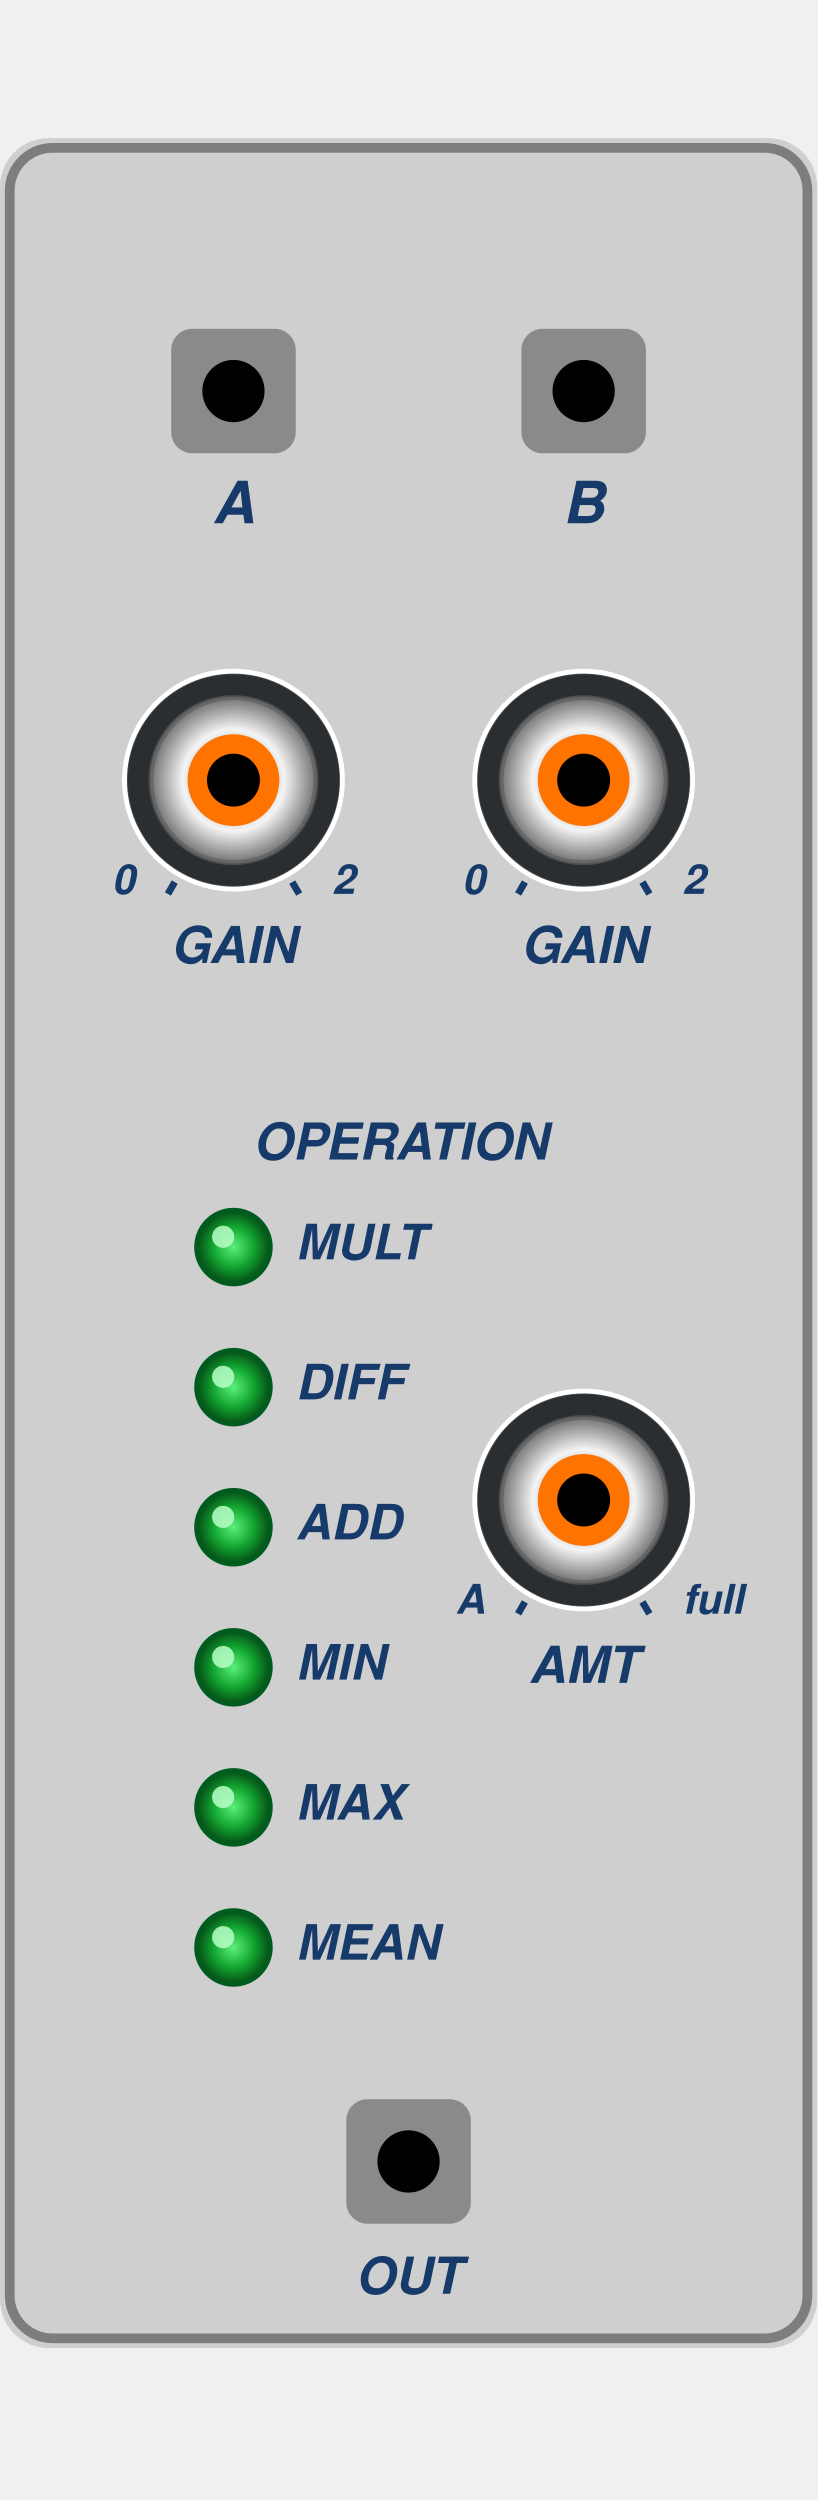
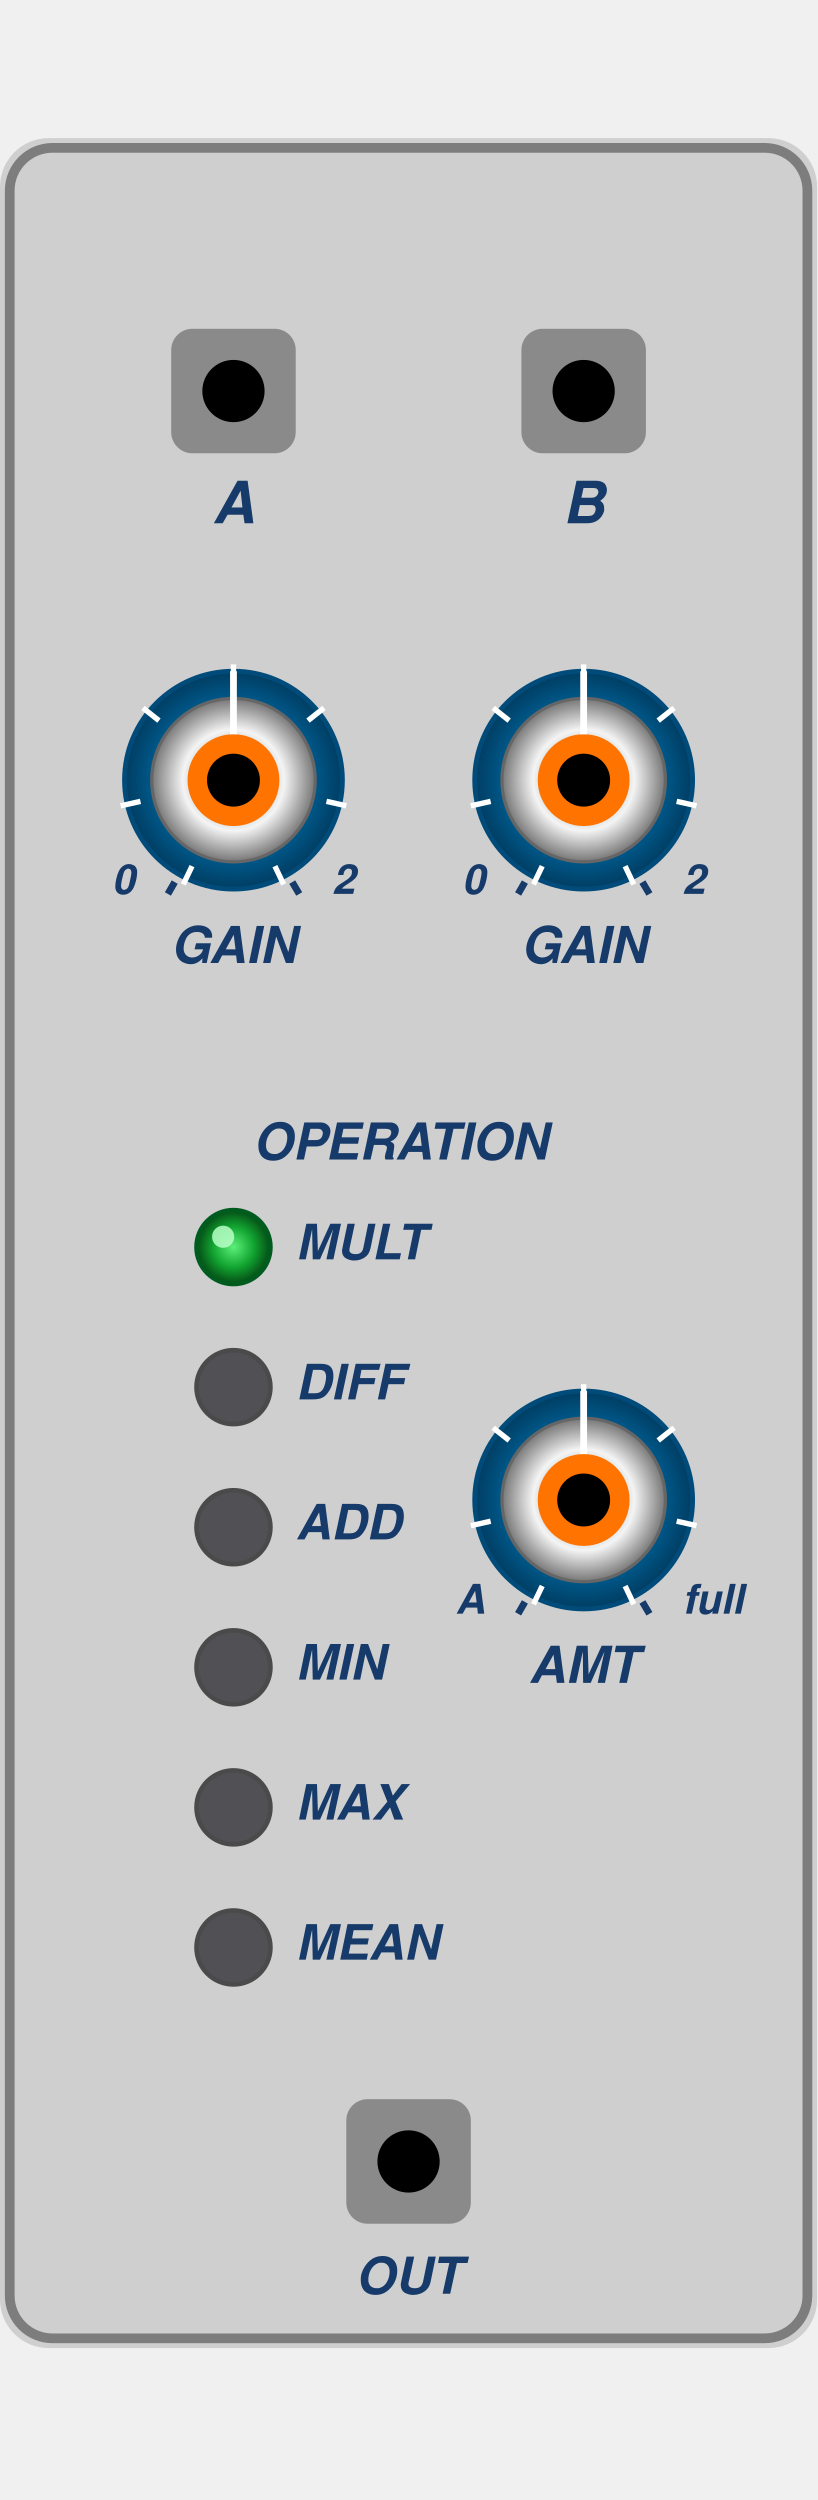
<svg xmlns="http://www.w3.org/2000/svg" width="42mm" height="128.5mm" viewBox="3.9 0 42 128.5" font-family="Arial Narrow, Helvetica, Arial, sans-serif">
  <defs>
+     <linearGradient id="metalStripV" x1="0" y1="0" x2="1" y2="0">
+       <stop offset="0" stop-color="#f8f8f8" />
+       <stop offset="0.45" stop-color="#d8dbdd" />
+       <stop offset="0.7" stop-color="#f4f4f4" />
+       <stop offset="1" stop-color="#9a9a9a" />
+     </linearGradient>
+     <linearGradient id="metalStripH" x1="0" y1="0" x2="0" y2="1">
+       <stop offset="0" stop-color="#f8f8f8" />
+       <stop offset="0.45" stop-color="#d8dbdd" />
+       <stop offset="0.7" stop-color="#f4f4f4" />
+       <stop offset="1" stop-color="#9a9a9a" />
+     </linearGradient>
+     <radialGradient id="metalDisc">
+       <stop offset="0" stop-color="#f8f8f8" />
+       <stop offset="0.45" stop-color="#d8dbdd" />
+       <stop offset="0.7" stop-color="#f4f4f4" />
+       <stop offset="1" stop-color="#9a9a9a" />
+     </radialGradient>
    <radialGradient id="blueRing">
      <stop offset="0" stop-color="#1688cc" />
      <stop offset="0.55" stop-color="#006da8" />
      <stop offset="1" stop-color="#003d62" />
    </radialGradient>
    <radialGradient id="blueDial">
      <stop offset="0" stop-color="#1d79b7" />
      <stop offset="0.6" stop-color="#00639a" />
      <stop offset="1" stop-color="#00456e" />
    </radialGradient>
    <radialGradient id="knobCap">
      <stop offset="0" stop-color="#f8f8f8" />
      <stop offset="0.4" stop-color="#bfc3c5" />
      <stop offset="0.62" stop-color="#f4f4f4" />
      <stop offset="1" stop-color="#777777" />
    </radialGradient>
    <radialGradient id="redLed">
      <stop offset="0" stop-color="#ff4a4a" />
      <stop offset="0.55" stop-color="#d00000" />
      <stop offset="1" stop-color="#650000" />
    </radialGradient>
    <radialGradient id="greenLed">
      <stop offset="0" stop-color="#5cf07a" />
      <stop offset="0.55" stop-color="#12a531" />
      <stop offset="1" stop-color="#054d15" />
    </radialGradient>
    <radialGradient id="orangeLed">
      <stop offset="0" stop-color="#ffbf5c" />
      <stop offset="0.55" stop-color="#ef7d00" />
      <stop offset="1" stop-color="#7a3a00" />
    </radialGradient>
  </defs>
  <g transform="translate(3.9 7.0994)">
    <rect x="0" y="0" width="42" height="113.591" rx="2.5" fill="#cfcfcf" />
    <rect x="0.5" y="0.5" width="41" height="112.591" rx="2.2" fill="none" stroke="#7d7d7d" stroke-width="0.5" />
    <g data-wcoast-port="aIn" data-wcoast-cx="12" data-wcoast-cy="13">
      <rect x="8.80" y="9.80" width="6.40" height="6.40" rx="1.09" fill="#8a8a8a" data-wcoast-role="jackbody" />
      <circle cx="12" cy="13" r="1.6" fill="#000000" data-wcoast-role="jackhole" />
    </g>
    <text x="12" y="19.8" font-size="3.006" font-weight="700" font-style="italic" fill="#163a69" text-anchor="middle" font-family="Arial Narrow, Helvetica, Arial, sans-serif">A</text>
    <g data-wcoast-port="bIn" data-wcoast-cx="30" data-wcoast-cy="13">
      <rect x="26.80" y="9.80" width="6.40" height="6.40" rx="1.09" fill="#8a8a8a" data-wcoast-role="jackbody" />
      <circle cx="30" cy="13" r="1.6" fill="#000000" data-wcoast-role="jackhole" />
    </g>
    <text x="30" y="19.8" font-size="3.006" font-weight="700" font-style="italic" fill="#163a69" text-anchor="middle" font-family="Arial Narrow, Helvetica, Arial, sans-serif">B</text>
    <text x="6.925" y="38.846" font-size="2.106" font-weight="700" font-style="italic" fill="#163a69" text-anchor="end" font-family="Arial Narrow, Helvetica, Arial, sans-serif">0</text>
    <text x="17.075" y="38.846" font-size="2.106" font-weight="700" font-style="italic" fill="#163a69" text-anchor="start" font-family="Arial Narrow, Helvetica, Arial, sans-serif">2</text>
-     <g data-wcoast-param="gainA" data-wcoast-cx="12" data-wcoast-cy="33" data-wcoast-angle-min="-150" data-wcoast-angle-max="150" data-wcoast-port="gainACv" data-wcoast-depth="gainADepth" data-wcoast-av="off">
-       <circle cx="12" cy="33" r="5.6" fill="#4a4e52" stroke="#ffffff" stroke-width="0.25" data-wcoast-role="rim" />
-       <circle cx="12" cy="33" r="4.9" fill="none" stroke="#2b2e31" stroke-width="1.064" data-wcoast-role="gauge-track" />
+     <g data-wcoast-param="gainA" data-wcoast-cx="12" data-wcoast-cy="33" data-wcoast-angle-min="-150" data-wcoast-angle-max="150" data-wcoast-port="gainACv">
+       <circle cx="12" cy="33" r="5.6" fill="url(#blueRing)" stroke="#004b7a" stroke-width="0.247" />
      <circle cx="12" cy="33" r="4.2" fill="url(#knobCap)" stroke="#666666" stroke-width="0.165" />
      <line x1="8.98" y1="38.24" x2="8.63" y2="38.85" stroke="#163a69" stroke-width="0.355" />
      <line x1="15.02" y1="38.24" x2="15.38" y2="38.85" stroke="#163a69" stroke-width="0.355" />
      <circle cx="12" cy="33" r="2.36" fill="#ff7300" />
      <circle cx="12" cy="33" r="1.36" fill="#000000" data-wcoast-role="jackhole" />
-       <g data-wcoast-role="indicator" data-wcoast-cap="4.2">
-     </g>
+       <g data-wcoast-role="indicator">
+         <line x1="12.00" y1="27.05" x2="12.00" y2="28.10" stroke="#ffffff" stroke-width="0.278" />
+         <line x1="16.65" y1="29.29" x2="15.83" y2="29.94" stroke="#ffffff" stroke-width="0.278" />
+         <line x1="17.80" y1="34.32" x2="16.78" y2="34.09" stroke="#ffffff" stroke-width="0.278" />
+         <line x1="14.58" y1="38.36" x2="14.13" y2="37.42" stroke="#ffffff" stroke-width="0.278" />
+         <line x1="9.42" y1="38.36" x2="9.87" y2="37.42" stroke="#ffffff" stroke-width="0.278" />
+         <line x1="6.20" y1="34.32" x2="7.22" y2="34.09" stroke="#ffffff" stroke-width="0.278" />
+         <line x1="7.35" y1="29.29" x2="8.17" y2="29.94" stroke="#ffffff" stroke-width="0.278" />
+         <line x1="12" y1="30.64" x2="12" y2="27.40" stroke="#ffffff" stroke-width="0.348" />
+       </g>
    </g>
    <text x="12" y="42.4" font-size="2.606" font-weight="700" font-style="italic" fill="#163a69" text-anchor="middle" font-family="Arial Narrow, Helvetica, Arial, sans-serif">GAIN</text>
    <text x="24.925" y="38.846" font-size="2.106" font-weight="700" font-style="italic" fill="#163a69" text-anchor="end" font-family="Arial Narrow, Helvetica, Arial, sans-serif">0</text>
    <text x="35.075" y="38.846" font-size="2.106" font-weight="700" font-style="italic" fill="#163a69" text-anchor="start" font-family="Arial Narrow, Helvetica, Arial, sans-serif">2</text>
-     <g data-wcoast-param="gainB" data-wcoast-cx="30" data-wcoast-cy="33" data-wcoast-angle-min="-150" data-wcoast-angle-max="150" data-wcoast-port="gainBCv" data-wcoast-depth="gainBDepth" data-wcoast-av="off">
-       <circle cx="30" cy="33" r="5.6" fill="#4a4e52" stroke="#ffffff" stroke-width="0.25" data-wcoast-role="rim" />
-       <circle cx="30" cy="33" r="4.9" fill="none" stroke="#2b2e31" stroke-width="1.064" data-wcoast-role="gauge-track" />
+     <g data-wcoast-param="gainB" data-wcoast-cx="30" data-wcoast-cy="33" data-wcoast-angle-min="-150" data-wcoast-angle-max="150" data-wcoast-port="gainBCv">
+       <circle cx="30" cy="33" r="5.6" fill="url(#blueRing)" stroke="#004b7a" stroke-width="0.247" />
      <circle cx="30" cy="33" r="4.2" fill="url(#knobCap)" stroke="#666666" stroke-width="0.165" />
      <line x1="26.98" y1="38.24" x2="26.63" y2="38.85" stroke="#163a69" stroke-width="0.355" />
      <line x1="33.02" y1="38.24" x2="33.38" y2="38.85" stroke="#163a69" stroke-width="0.355" />
      <circle cx="30" cy="33" r="2.36" fill="#ff7300" />
      <circle cx="30" cy="33" r="1.36" fill="#000000" data-wcoast-role="jackhole" />
-       <g data-wcoast-role="indicator" data-wcoast-cap="4.2">
-     </g>
+       <g data-wcoast-role="indicator">
+         <line x1="30.00" y1="27.05" x2="30.00" y2="28.10" stroke="#ffffff" stroke-width="0.278" />
+         <line x1="34.65" y1="29.29" x2="33.83" y2="29.94" stroke="#ffffff" stroke-width="0.278" />
+         <line x1="35.80" y1="34.32" x2="34.78" y2="34.09" stroke="#ffffff" stroke-width="0.278" />
+         <line x1="32.58" y1="38.36" x2="32.13" y2="37.42" stroke="#ffffff" stroke-width="0.278" />
+         <line x1="27.42" y1="38.36" x2="27.87" y2="37.42" stroke="#ffffff" stroke-width="0.278" />
+         <line x1="24.20" y1="34.32" x2="25.22" y2="34.09" stroke="#ffffff" stroke-width="0.278" />
+         <line x1="25.35" y1="29.29" x2="26.17" y2="29.94" stroke="#ffffff" stroke-width="0.278" />
+         <line x1="30" y1="30.64" x2="30" y2="27.40" stroke="#ffffff" stroke-width="0.348" />
+       </g>
    </g>
    <text x="30" y="42.4" font-size="2.606" font-weight="700" font-style="italic" fill="#163a69" text-anchor="middle" font-family="Arial Narrow, Helvetica, Arial, sans-serif">GAIN</text>
    <text x="13" y="52.5" font-size="2.606" font-weight="700" font-style="italic" fill="#163a69" text-anchor="start" font-family="Arial Narrow, Helvetica, Arial, sans-serif">OPERATION</text>
    <g data-wcoast-param="op">
      <circle cx="12" cy="57" r="1.9" fill="url(#greenLed)" stroke="#005c1e" stroke-width="0.237" data-wcoast-role="step-indicator" data-wcoast-step="mult" data-wcoast-led="green" />
      <circle cx="11.47" cy="56.47" r="0.57" fill="#b7ffc6" opacity="0.85" data-wcoast-role="led-gloss" pointer-events="none" />
      <text x="15.2" y="57.63" font-size="2.506" font-weight="700" font-style="italic" fill="#163a69" text-anchor="start" font-family="Arial Narrow, Helvetica, Arial, sans-serif">MULT</text>
-       <circle cx="12" cy="64.2" r="1.9" fill="url(#greenLed)" stroke="#005c1e" stroke-width="0.237" data-wcoast-role="step-indicator" data-wcoast-step="diff" data-wcoast-led="green" />
-       <circle cx="11.47" cy="63.67" r="0.57" fill="#b7ffc6" opacity="0.85" data-wcoast-role="led-gloss" pointer-events="none" />
+       <circle cx="12" cy="64.2" r="1.9" fill="#505055" stroke="#4a4a4a" stroke-width="0.237" data-wcoast-role="step-indicator" data-wcoast-step="diff" data-wcoast-led="green" />
+       <circle cx="11.47" cy="63.67" r="0.57" fill="#b7ffc6" opacity="0" data-wcoast-role="led-gloss" pointer-events="none" />
      <text x="15.2" y="64.83" font-size="2.506" font-weight="700" font-style="italic" fill="#163a69" text-anchor="start" font-family="Arial Narrow, Helvetica, Arial, sans-serif">DIFF</text>
-       <circle cx="12" cy="71.4" r="1.9" fill="url(#greenLed)" stroke="#005c1e" stroke-width="0.237" data-wcoast-role="step-indicator" data-wcoast-step="add" data-wcoast-led="green" />
-       <circle cx="11.47" cy="70.87" r="0.57" fill="#b7ffc6" opacity="0.85" data-wcoast-role="led-gloss" pointer-events="none" />
+       <circle cx="12" cy="71.4" r="1.9" fill="#505055" stroke="#4a4a4a" stroke-width="0.237" data-wcoast-role="step-indicator" data-wcoast-step="add" data-wcoast-led="green" />
+       <circle cx="11.47" cy="70.87" r="0.57" fill="#b7ffc6" opacity="0" data-wcoast-role="led-gloss" pointer-events="none" />
      <text x="15.2" y="72.03" font-size="2.506" font-weight="700" font-style="italic" fill="#163a69" text-anchor="start" font-family="Arial Narrow, Helvetica, Arial, sans-serif">ADD</text>
-       <circle cx="12" cy="78.6" r="1.9" fill="url(#greenLed)" stroke="#005c1e" stroke-width="0.237" data-wcoast-role="step-indicator" data-wcoast-step="min" data-wcoast-led="green" />
-       <circle cx="11.47" cy="78.07" r="0.57" fill="#b7ffc6" opacity="0.85" data-wcoast-role="led-gloss" pointer-events="none" />
+       <circle cx="12" cy="78.6" r="1.9" fill="#505055" stroke="#4a4a4a" stroke-width="0.237" data-wcoast-role="step-indicator" data-wcoast-step="min" data-wcoast-led="green" />
+       <circle cx="11.47" cy="78.07" r="0.57" fill="#b7ffc6" opacity="0" data-wcoast-role="led-gloss" pointer-events="none" />
      <text x="15.2" y="79.23" font-size="2.506" font-weight="700" font-style="italic" fill="#163a69" text-anchor="start" font-family="Arial Narrow, Helvetica, Arial, sans-serif">MIN</text>
-       <circle cx="12" cy="85.8" r="1.9" fill="url(#greenLed)" stroke="#005c1e" stroke-width="0.237" data-wcoast-role="step-indicator" data-wcoast-step="max" data-wcoast-led="green" />
-       <circle cx="11.47" cy="85.27" r="0.57" fill="#b7ffc6" opacity="0.85" data-wcoast-role="led-gloss" pointer-events="none" />
+       <circle cx="12" cy="85.8" r="1.9" fill="#505055" stroke="#4a4a4a" stroke-width="0.237" data-wcoast-role="step-indicator" data-wcoast-step="max" data-wcoast-led="green" />
+       <circle cx="11.47" cy="85.27" r="0.57" fill="#b7ffc6" opacity="0" data-wcoast-role="led-gloss" pointer-events="none" />
      <text x="15.2" y="86.43" font-size="2.506" font-weight="700" font-style="italic" fill="#163a69" text-anchor="start" font-family="Arial Narrow, Helvetica, Arial, sans-serif">MAX</text>
-       <circle cx="12" cy="93" r="1.9" fill="url(#greenLed)" stroke="#005c1e" stroke-width="0.237" data-wcoast-role="step-indicator" data-wcoast-step="mean" data-wcoast-led="green" />
-       <circle cx="11.47" cy="92.47" r="0.57" fill="#b7ffc6" opacity="0.85" data-wcoast-role="led-gloss" pointer-events="none" />
+       <circle cx="12" cy="93" r="1.9" fill="#505055" stroke="#4a4a4a" stroke-width="0.237" data-wcoast-role="step-indicator" data-wcoast-step="mean" data-wcoast-led="green" />
+       <circle cx="11.47" cy="92.47" r="0.57" fill="#b7ffc6" opacity="0" data-wcoast-role="led-gloss" pointer-events="none" />
      <text x="15.2" y="93.63" font-size="2.506" font-weight="700" font-style="italic" fill="#163a69" text-anchor="start" font-family="Arial Narrow, Helvetica, Arial, sans-serif">MEAN</text>
    </g>
    <text x="24.925" y="75.846" font-size="2.106" font-weight="700" font-style="italic" fill="#163a69" text-anchor="end" font-family="Arial Narrow, Helvetica, Arial, sans-serif">A</text>
    <text x="35.075" y="75.846" font-size="2.106" font-weight="700" font-style="italic" fill="#163a69" text-anchor="start" font-family="Arial Narrow, Helvetica, Arial, sans-serif">full</text>
-     <g data-wcoast-param="amount" data-wcoast-cx="30" data-wcoast-cy="70" data-wcoast-angle-min="-150" data-wcoast-angle-max="150" data-wcoast-port="amountCv" data-wcoast-depth="amountDepth" data-wcoast-av="off">
-       <circle cx="30" cy="70" r="5.6" fill="#4a4e52" stroke="#ffffff" stroke-width="0.25" data-wcoast-role="rim" />
-       <circle cx="30" cy="70" r="4.9" fill="none" stroke="#2b2e31" stroke-width="1.064" data-wcoast-role="gauge-track" />
+     <g data-wcoast-param="amount" data-wcoast-cx="30" data-wcoast-cy="70" data-wcoast-angle-min="-150" data-wcoast-angle-max="150" data-wcoast-port="amountCv">
+       <circle cx="30" cy="70" r="5.6" fill="url(#blueRing)" stroke="#004b7a" stroke-width="0.247" />
      <circle cx="30" cy="70" r="4.2" fill="url(#knobCap)" stroke="#666666" stroke-width="0.165" />
      <line x1="26.98" y1="75.24" x2="26.63" y2="75.85" stroke="#163a69" stroke-width="0.355" />
      <line x1="33.02" y1="75.24" x2="33.38" y2="75.85" stroke="#163a69" stroke-width="0.355" />
      <circle cx="30" cy="70" r="2.36" fill="#ff7300" />
      <circle cx="30" cy="70" r="1.36" fill="#000000" data-wcoast-role="jackhole" />
-       <g data-wcoast-role="indicator" data-wcoast-cap="4.2">
-     </g>
+       <g data-wcoast-role="indicator">
+         <line x1="30.00" y1="64.05" x2="30.00" y2="65.10" stroke="#ffffff" stroke-width="0.278" />
+         <line x1="34.65" y1="66.29" x2="33.83" y2="66.94" stroke="#ffffff" stroke-width="0.278" />
+         <line x1="35.80" y1="71.32" x2="34.78" y2="71.09" stroke="#ffffff" stroke-width="0.278" />
+         <line x1="32.58" y1="75.36" x2="32.13" y2="74.42" stroke="#ffffff" stroke-width="0.278" />
+         <line x1="27.42" y1="75.36" x2="27.87" y2="74.42" stroke="#ffffff" stroke-width="0.278" />
+         <line x1="24.20" y1="71.32" x2="25.22" y2="71.09" stroke="#ffffff" stroke-width="0.278" />
+         <line x1="25.35" y1="66.29" x2="26.17" y2="66.94" stroke="#ffffff" stroke-width="0.278" />
+         <line x1="30" y1="67.64" x2="30" y2="64.40" stroke="#ffffff" stroke-width="0.348" />
+       </g>
    </g>
    <text x="30" y="79.4" font-size="2.606" font-weight="700" font-style="italic" fill="#163a69" text-anchor="middle" font-family="Arial Narrow, Helvetica, Arial, sans-serif">AMT</text>
    <g data-wcoast-port="outImage" data-wcoast-cx="21" data-wcoast-cy="104">
      <rect x="17.80" y="100.80" width="6.40" height="6.40" rx="1.09" fill="#8a8a8a" data-wcoast-role="jackbody" />
      <circle cx="21" cy="104" r="1.6" fill="#000000" data-wcoast-role="jackhole" />
    </g>
    <text x="21" y="110.8" font-size="2.606" font-weight="700" font-style="italic" fill="#163a69" text-anchor="middle" font-family="Arial Narrow, Helvetica, Arial, sans-serif">OUT</text>
  </g>
</svg>
